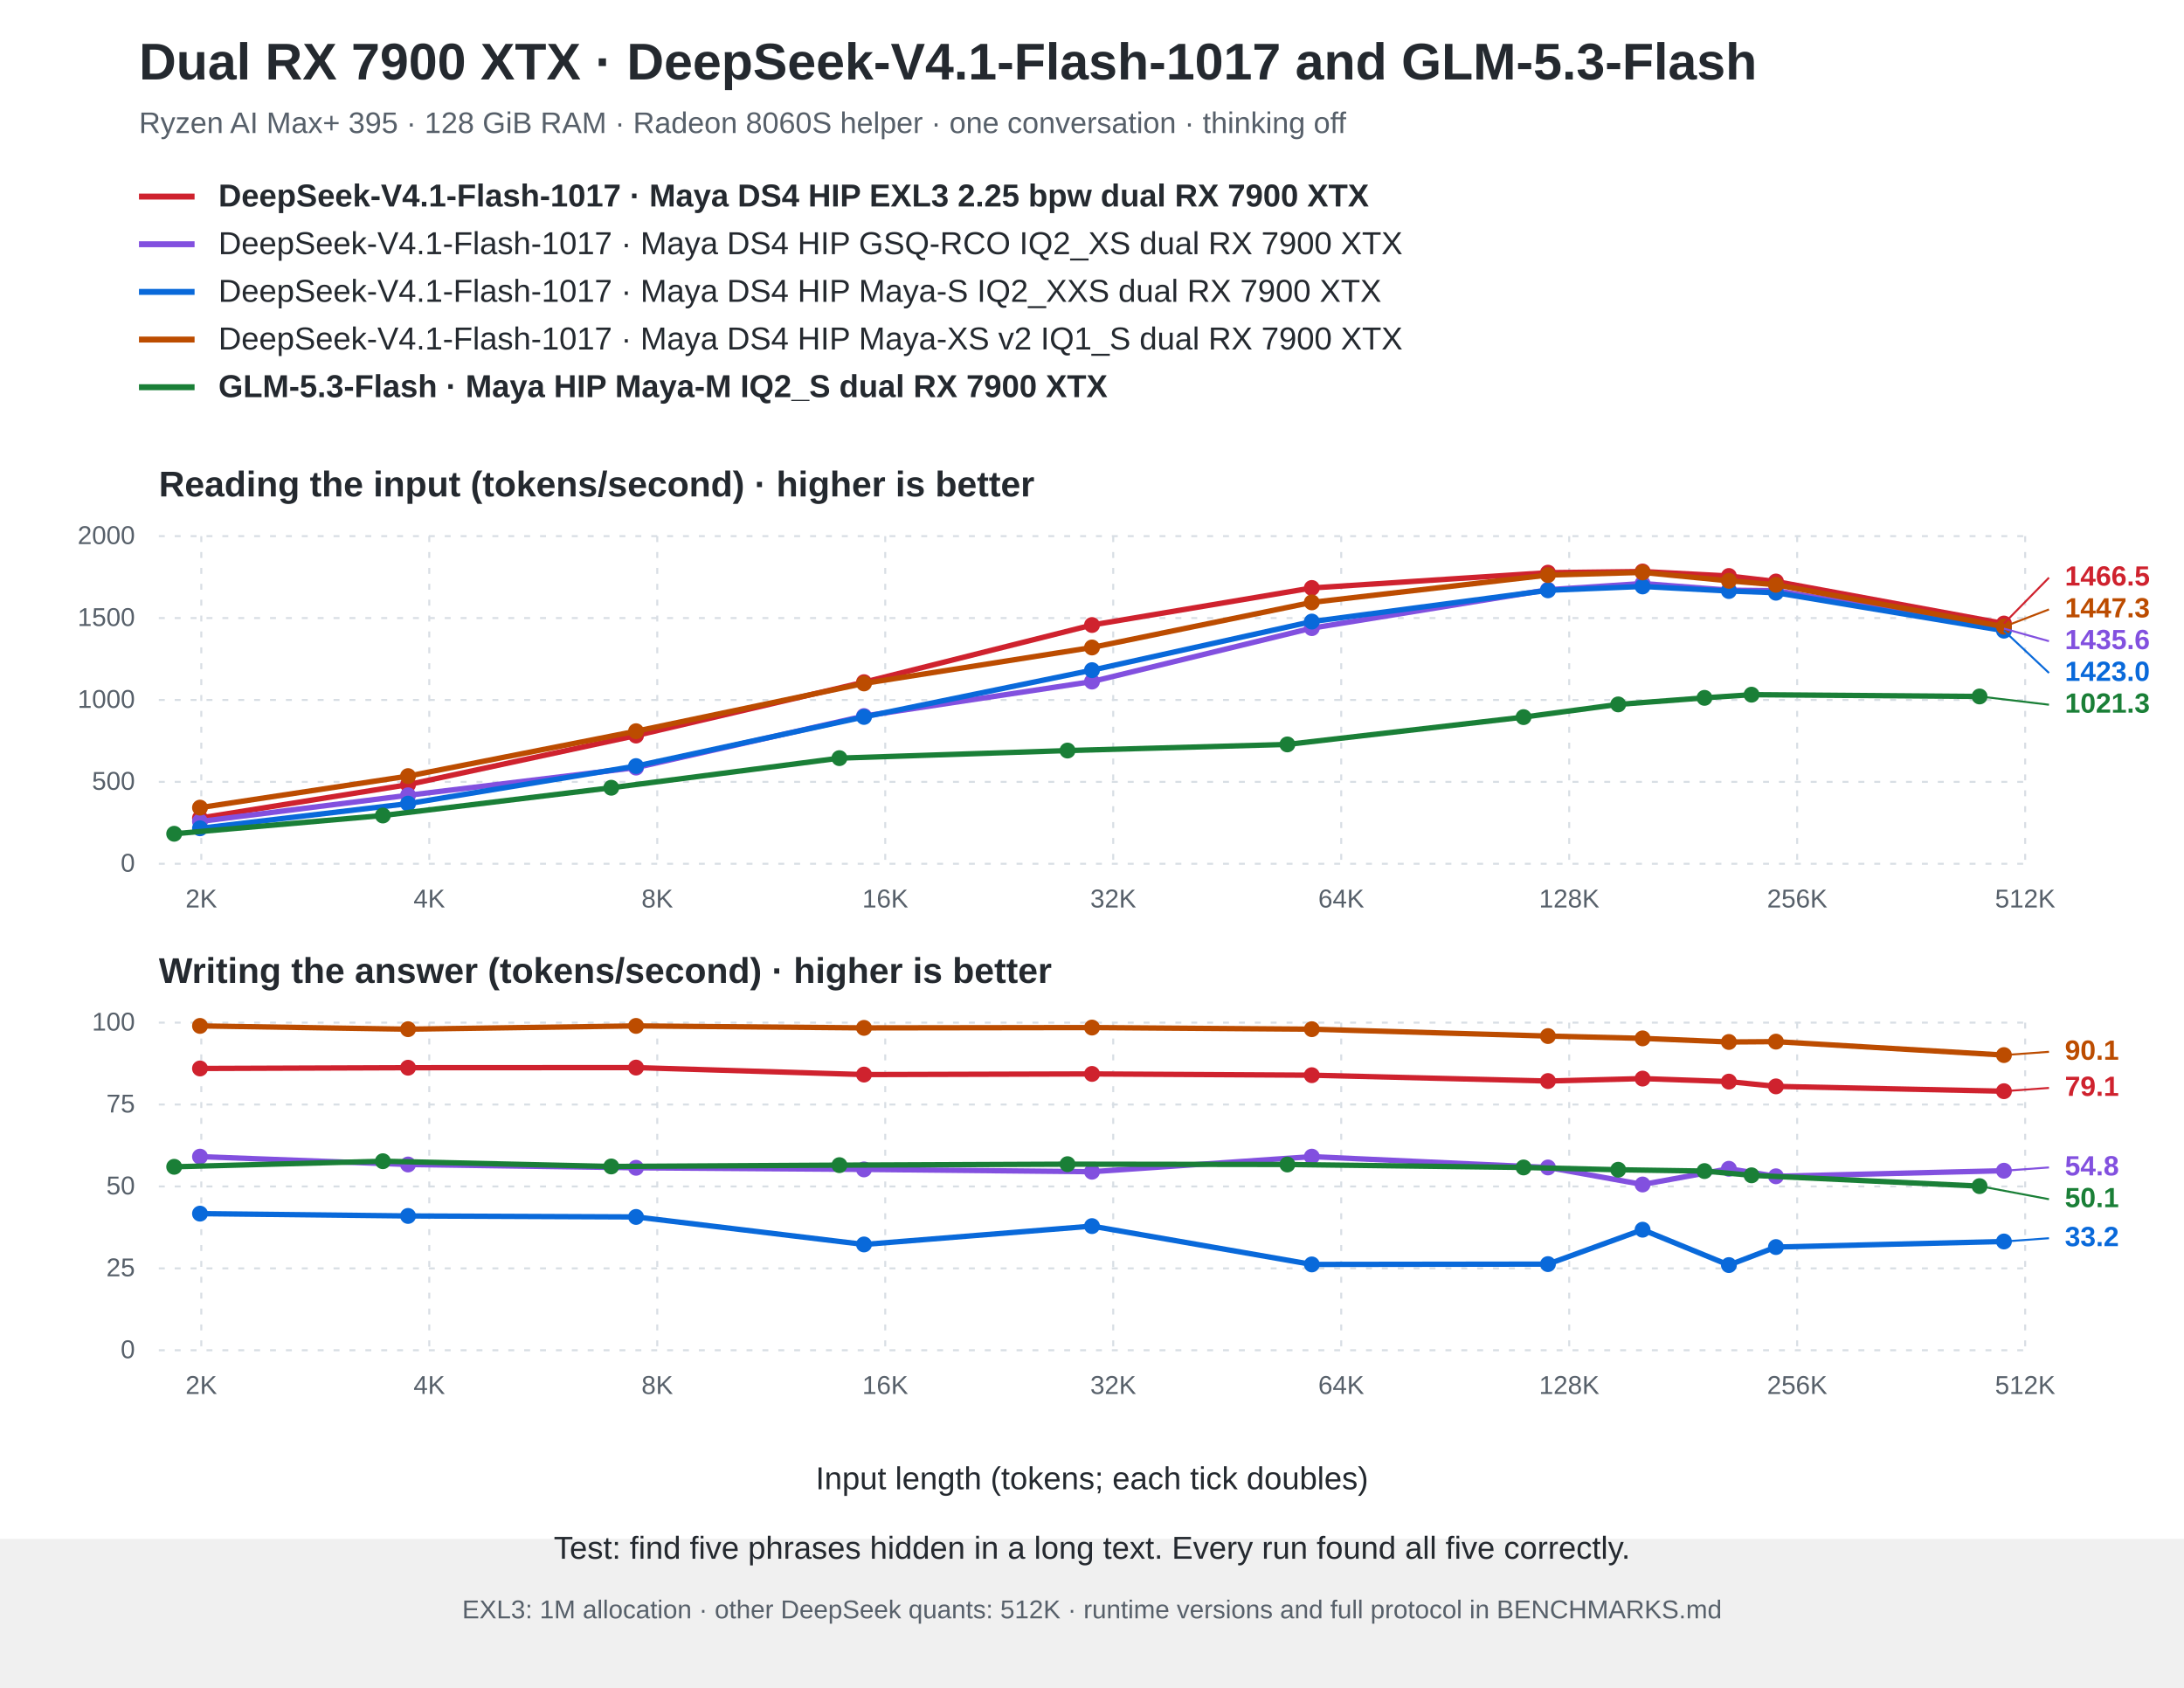
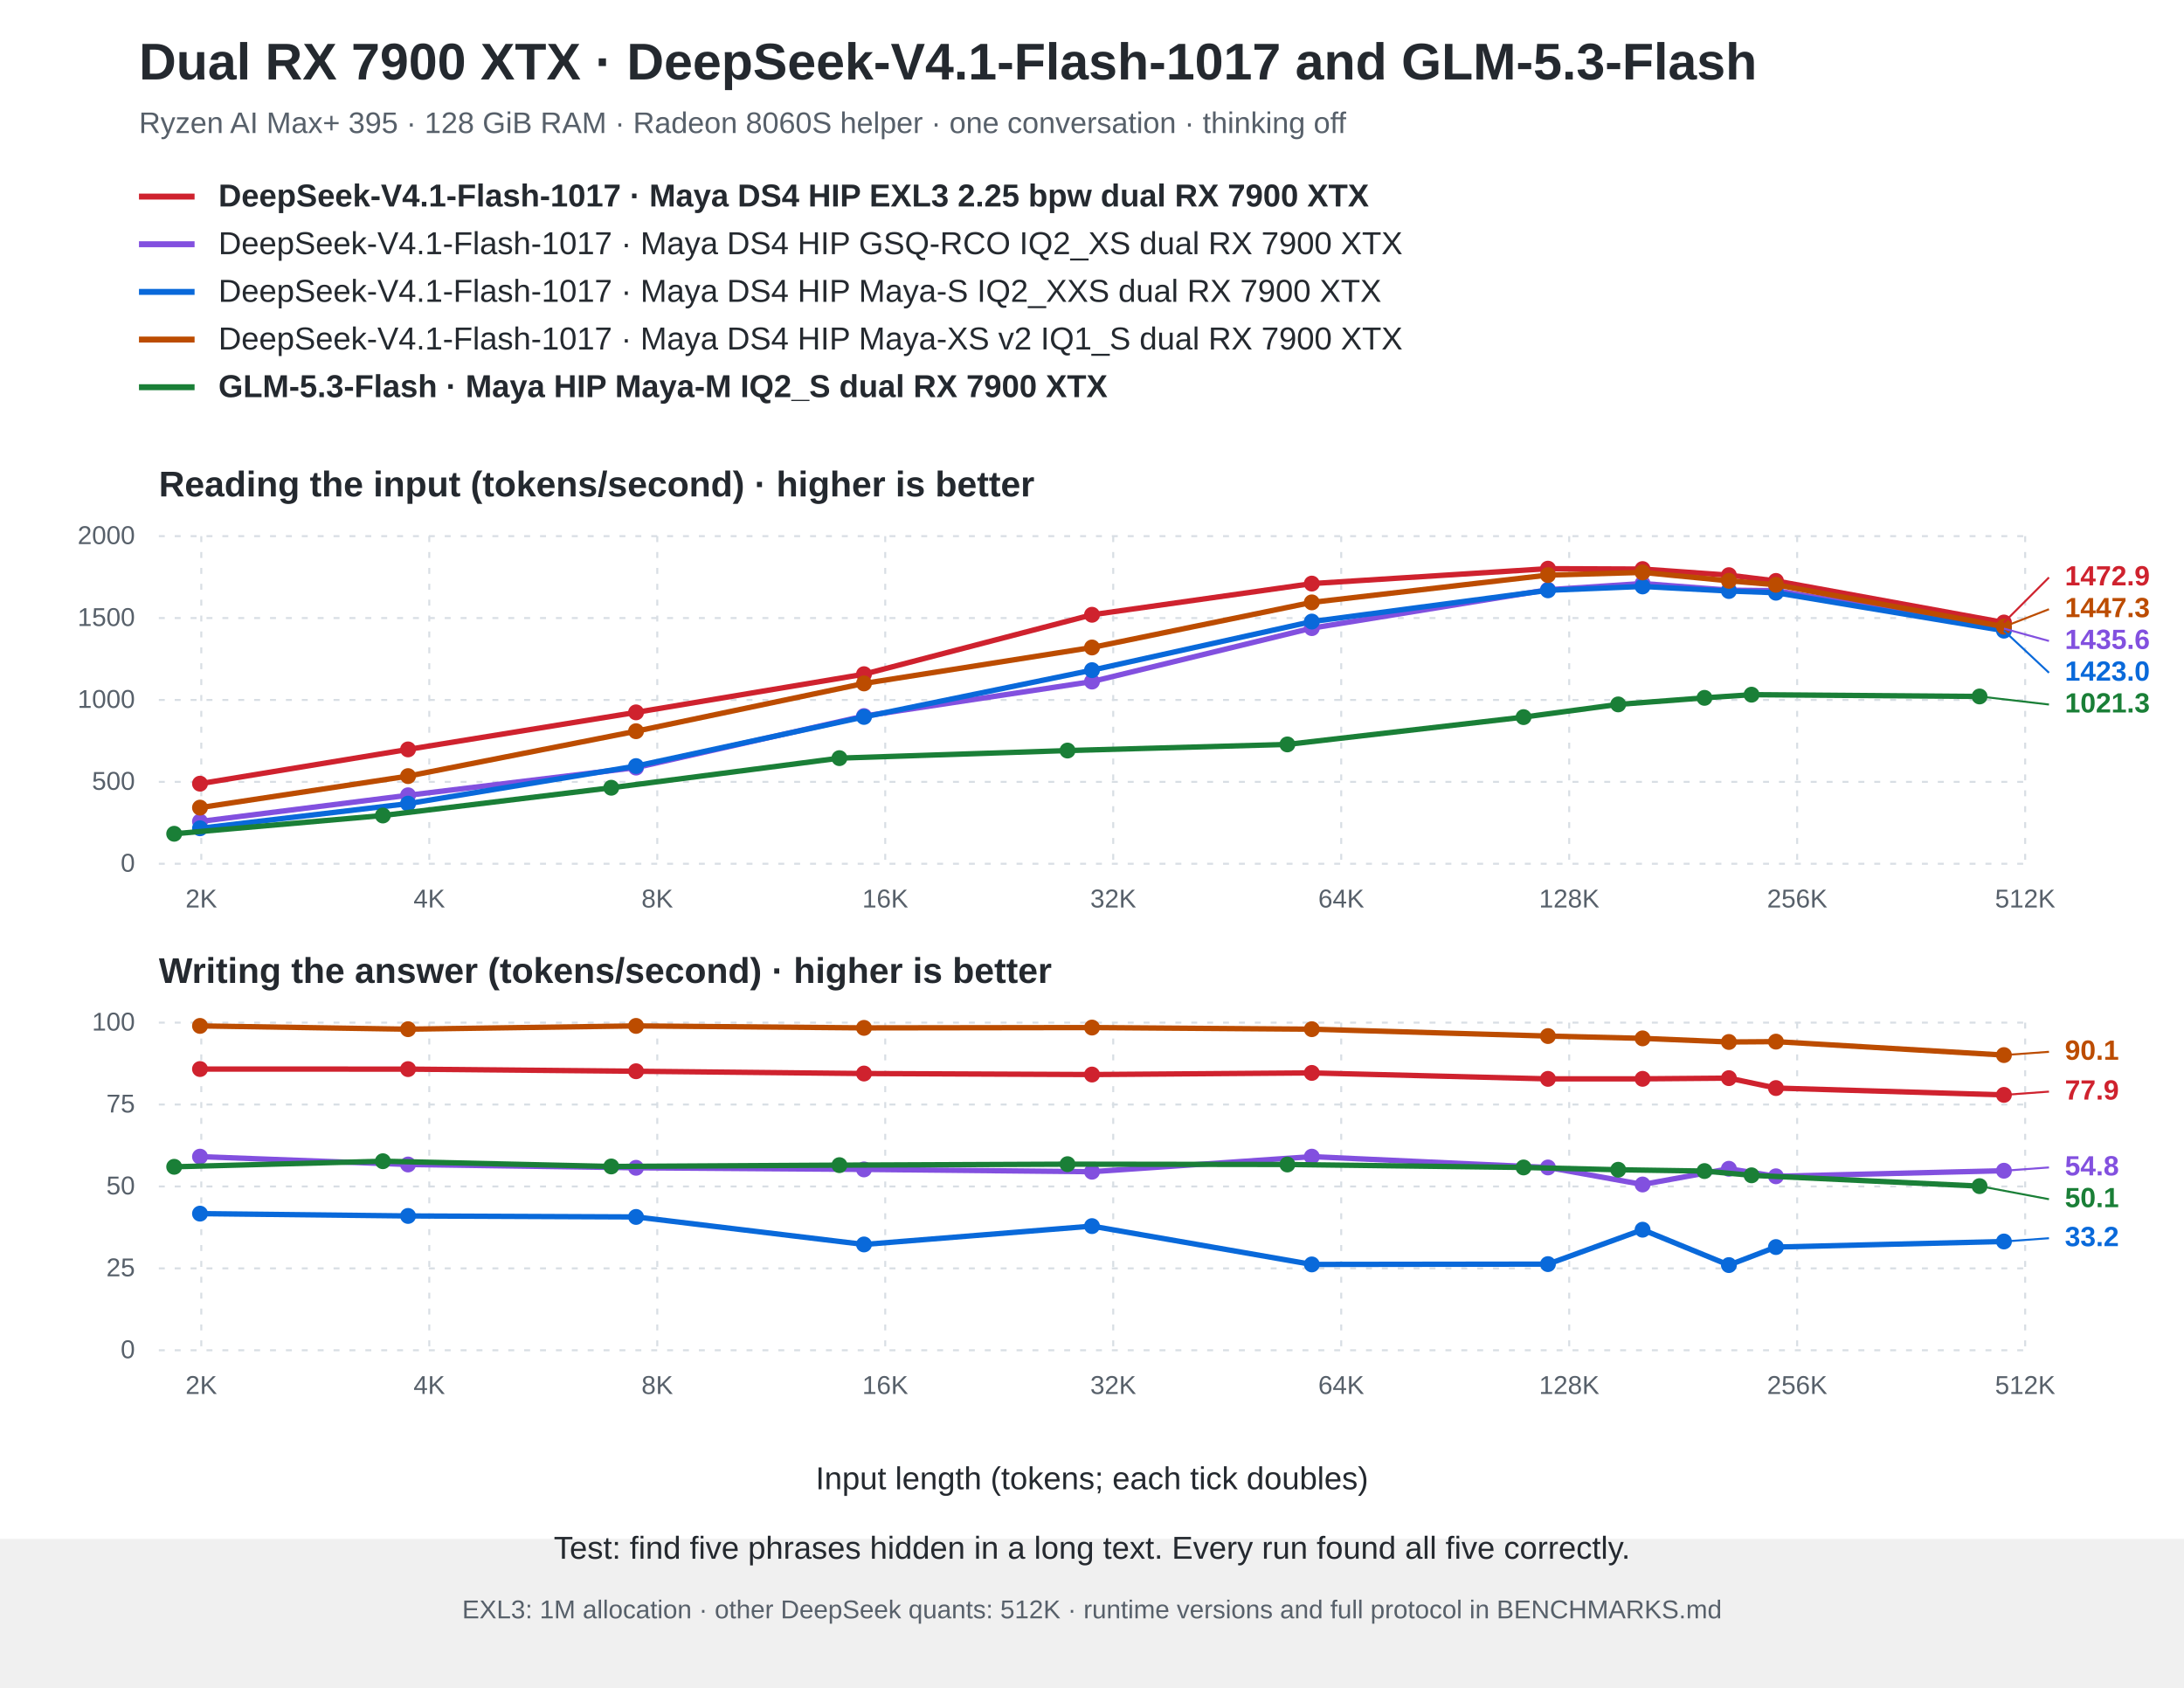
<svg xmlns="http://www.w3.org/2000/svg" viewBox="0 0 1100 850" role="img" aria-labelledby="title desc">
  <style>text{font-family:Arial,sans-serif;fill:#24292f}.title{font-size:26px;font-weight:700}.sub{font-size:15px;fill:#57606a}.label{font-size:16px}.tick{font-size:13px;fill:#57606a}.panel{font-size:18px;font-weight:700}.grid{stroke:#d8dee4;stroke-dasharray:3 5}.value{font-size:14px;font-weight:700}</style>
  <rect width="1100" height="775" fill="white" />
  <text x="70" y="40" class="title">Dual RX 7900 XTX · DeepSeek-V4.1-Flash-1017 and GLM-5.3-Flash</text>
  <text x="70" y="67" class="sub">Ryzen AI Max+ 395 · 128 GiB RAM · Radeon 8060S helper · one conversation · thinking off</text>
  <line x1="70" y1="99" x2="98" y2="99" stroke="#cf222e" stroke-width="3" />
  <text x="110" y="104" class="label" style="font-weight:700">DeepSeek-V4.1-Flash-1017 · Maya DS4 HIP EXL3 2.25 bpw dual RX 7900 XTX</text>
  <line x1="70" y1="123" x2="98" y2="123" stroke="#8250df" stroke-width="3" />
  <text x="110" y="128" class="label" style="font-weight:400">DeepSeek-V4.1-Flash-1017 · Maya DS4 HIP GSQ-RCO IQ2_XS dual RX 7900 XTX</text>
  <line x1="70" y1="147" x2="98" y2="147" stroke="#0969da" stroke-width="3" />
  <text x="110" y="152" class="label" style="font-weight:400">DeepSeek-V4.1-Flash-1017 · Maya DS4 HIP Maya-S IQ2_XXS dual RX 7900 XTX</text>
  <line x1="70" y1="171" x2="98" y2="171" stroke="#bc4c00" stroke-width="3" />
  <text x="110" y="176" class="label" style="font-weight:400">DeepSeek-V4.1-Flash-1017 · Maya DS4 HIP Maya-XS v2 IQ1_S dual RX 7900 XTX</text>
  <line x1="70" y1="195" x2="98" y2="195" stroke="#1a7f37" stroke-width="3" />
  <text x="110" y="200" class="label" style="font-weight:700">GLM-5.3-Flash · Maya HIP Maya-M IQ2_S dual RX 7900 XTX</text>
  <text x="80" y="250" class="panel">Reading the input (tokens/second) · higher is better</text>
  <line class="grid" x1="80" y1="435.00" x2="1020" y2="435.00" />
  <text class="tick" x="68" y="439.00" text-anchor="end">0</text>
  <line class="grid" x1="80" y1="393.75" x2="1020" y2="393.75" />
  <text class="tick" x="68" y="397.75" text-anchor="end">500</text>
  <line class="grid" x1="80" y1="352.50" x2="1020" y2="352.50" />
  <text class="tick" x="68" y="356.50" text-anchor="end">1000</text>
  <line class="grid" x1="80" y1="311.25" x2="1020" y2="311.25" />
  <text class="tick" x="68" y="315.25" text-anchor="end">1500</text>
  <line class="grid" x1="80" y1="270.00" x2="1020" y2="270.00" />
  <text class="tick" x="68" y="274.00" text-anchor="end">2000</text>
  <line class="grid" x1="101.38" y1="270" x2="101.38" y2="435" />
  <text class="tick" x="101.38" y="457" text-anchor="middle">2K</text>
  <line class="grid" x1="216.21" y1="270" x2="216.21" y2="435" />
  <text class="tick" x="216.21" y="457" text-anchor="middle">4K</text>
  <line class="grid" x1="331.04" y1="270" x2="331.04" y2="435" />
  <text class="tick" x="331.04" y="457" text-anchor="middle">8K</text>
  <line class="grid" x1="445.86" y1="270" x2="445.86" y2="435" />
  <text class="tick" x="445.86" y="457" text-anchor="middle">16K</text>
  <line class="grid" x1="560.69" y1="270" x2="560.69" y2="435" />
  <text class="tick" x="560.69" y="457" text-anchor="middle">32K</text>
  <line class="grid" x1="675.52" y1="270" x2="675.52" y2="435" />
  <text class="tick" x="675.52" y="457" text-anchor="middle">64K</text>
  <line class="grid" x1="790.35" y1="270" x2="790.35" y2="435" />
  <text class="tick" x="790.35" y="457" text-anchor="middle">128K</text>
  <line class="grid" x1="905.17" y1="270" x2="905.17" y2="435" />
  <text class="tick" x="905.17" y="457" text-anchor="middle">256K</text>
  <line class="grid" x1="1020.00" y1="270" x2="1020.00" y2="435" />
  <text class="tick" x="1020.00" y="457" text-anchor="middle">512K</text>
-   <path d="M100.73 411.97 L205.52 395.14 L320.35 370.43 L435.16 343.55 L550.00 314.76 L660.71 296.10 L779.65 288.40 L827.31 287.81 L870.78 290.07 L894.48 292.84 L1009.31 314.01" fill="none" stroke="#cf222e" stroke-width="2.7" />
-   <circle cx="100.73" cy="411.97" r="4" fill="#cf222e" />
-   <circle cx="205.52" cy="395.14" r="4" fill="#cf222e" />
-   <circle cx="320.35" cy="370.43" r="4" fill="#cf222e" />
-   <circle cx="435.16" cy="343.55" r="4" fill="#cf222e" />
-   <circle cx="550.00" cy="314.76" r="4" fill="#cf222e" />
-   <circle cx="660.71" cy="296.10" r="4" fill="#cf222e" />
-   <circle cx="779.65" cy="288.40" r="4" fill="#cf222e" />
-   <circle cx="827.31" cy="287.81" r="4" fill="#cf222e" />
-   <circle cx="870.78" cy="290.07" r="4" fill="#cf222e" />
-   <circle cx="894.48" cy="292.84" r="4" fill="#cf222e" />
-   <circle cx="1009.31" cy="314.01" r="4" fill="#cf222e" />
+   <path d="M100.73 394.66 L205.52 377.40 L320.35 358.75 L435.16 339.52 L550.00 309.60 L660.71 293.90 L779.65 286.38 L827.31 286.58 L870.78 289.65 L894.48 292.55 L1009.31 313.49" fill="none" stroke="#cf222e" stroke-width="2.7" />
+   <circle cx="100.73" cy="394.66" r="4" fill="#cf222e" />
+   <circle cx="205.52" cy="377.40" r="4" fill="#cf222e" />
+   <circle cx="320.35" cy="358.75" r="4" fill="#cf222e" />
+   <circle cx="435.16" cy="339.52" r="4" fill="#cf222e" />
+   <circle cx="550.00" cy="309.60" r="4" fill="#cf222e" />
+   <circle cx="660.71" cy="293.90" r="4" fill="#cf222e" />
+   <circle cx="779.65" cy="286.38" r="4" fill="#cf222e" />
+   <circle cx="827.31" cy="286.58" r="4" fill="#cf222e" />
+   <circle cx="870.78" cy="289.65" r="4" fill="#cf222e" />
+   <circle cx="894.48" cy="292.55" r="4" fill="#cf222e" />
+   <circle cx="1009.31" cy="313.49" r="4" fill="#cf222e" />
  <path d="M100.73 413.69 L205.52 400.50 L320.35 386.57 L435.16 360.61 L550.00 343.24 L660.71 316.33 L779.65 296.99 L827.31 293.86 L870.78 297.21 L894.48 297.47 L1009.31 316.56" fill="none" stroke="#8250df" stroke-width="2.7" />
  <circle cx="100.73" cy="413.69" r="4" fill="#8250df" />
  <circle cx="205.52" cy="400.50" r="4" fill="#8250df" />
  <circle cx="320.35" cy="386.57" r="4" fill="#8250df" />
  <circle cx="435.16" cy="360.61" r="4" fill="#8250df" />
  <circle cx="550.00" cy="343.24" r="4" fill="#8250df" />
  <circle cx="660.71" cy="316.33" r="4" fill="#8250df" />
  <circle cx="779.65" cy="296.99" r="4" fill="#8250df" />
  <circle cx="827.31" cy="293.86" r="4" fill="#8250df" />
  <circle cx="870.78" cy="297.21" r="4" fill="#8250df" />
  <circle cx="894.48" cy="297.47" r="4" fill="#8250df" />
  <circle cx="1009.31" cy="316.56" r="4" fill="#8250df" />
  <path d="M100.73 417.13 L205.52 404.71 L320.35 385.80 L435.16 361.05 L550.00 337.49 L660.71 313.02 L779.65 297.29 L827.31 295.34 L870.78 297.64 L894.48 298.50 L1009.31 317.60" fill="none" stroke="#0969da" stroke-width="2.7" />
  <circle cx="100.73" cy="417.13" r="4" fill="#0969da" />
  <circle cx="205.52" cy="404.71" r="4" fill="#0969da" />
  <circle cx="320.35" cy="385.80" r="4" fill="#0969da" />
  <circle cx="435.16" cy="361.05" r="4" fill="#0969da" />
  <circle cx="550.00" cy="337.49" r="4" fill="#0969da" />
  <circle cx="660.71" cy="313.02" r="4" fill="#0969da" />
  <circle cx="779.65" cy="297.29" r="4" fill="#0969da" />
  <circle cx="827.31" cy="295.34" r="4" fill="#0969da" />
  <circle cx="870.78" cy="297.64" r="4" fill="#0969da" />
  <circle cx="894.48" cy="298.50" r="4" fill="#0969da" />
  <circle cx="1009.31" cy="317.60" r="4" fill="#0969da" />
  <path d="M100.73 406.72 L205.52 390.85 L320.35 368.24 L435.16 344.18 L550.00 326.07 L660.71 303.36 L779.65 289.61 L827.31 288.27 L870.78 292.50 L894.48 294.50 L1009.31 315.60" fill="none" stroke="#bc4c00" stroke-width="2.7" />
  <circle cx="100.73" cy="406.72" r="4" fill="#bc4c00" />
  <circle cx="205.52" cy="390.85" r="4" fill="#bc4c00" />
  <circle cx="320.35" cy="368.24" r="4" fill="#bc4c00" />
  <circle cx="435.16" cy="344.18" r="4" fill="#bc4c00" />
  <circle cx="550.00" cy="326.07" r="4" fill="#bc4c00" />
  <circle cx="660.71" cy="303.36" r="4" fill="#bc4c00" />
  <circle cx="779.65" cy="289.61" r="4" fill="#bc4c00" />
  <circle cx="827.31" cy="288.27" r="4" fill="#bc4c00" />
  <circle cx="870.78" cy="292.50" r="4" fill="#bc4c00" />
  <circle cx="894.48" cy="294.50" r="4" fill="#bc4c00" />
  <circle cx="1009.31" cy="315.60" r="4" fill="#bc4c00" />
  <path d="M87.73 419.89 L192.84 410.69 L307.87 396.71 L422.78 381.80 L537.67 377.98 L648.41 374.89 L767.36 361.14 L815.03 354.74 L858.49 351.44 L882.20 349.84 L997.03 350.74" fill="none" stroke="#1a7f37" stroke-width="2.7" />
  <circle cx="87.73" cy="419.89" r="4" fill="#1a7f37" />
  <circle cx="192.84" cy="410.69" r="4" fill="#1a7f37" />
  <circle cx="307.87" cy="396.71" r="4" fill="#1a7f37" />
  <circle cx="422.78" cy="381.80" r="4" fill="#1a7f37" />
  <circle cx="537.67" cy="377.98" r="4" fill="#1a7f37" />
  <circle cx="648.41" cy="374.89" r="4" fill="#1a7f37" />
  <circle cx="767.36" cy="361.14" r="4" fill="#1a7f37" />
  <circle cx="815.03" cy="354.74" r="4" fill="#1a7f37" />
  <circle cx="858.49" cy="351.44" r="4" fill="#1a7f37" />
  <circle cx="882.20" cy="349.84" r="4" fill="#1a7f37" />
  <circle cx="997.03" cy="350.74" r="4" fill="#1a7f37" />
-   <line x1="1009.31" y1="314.01" x2="1032" y2="290.90" stroke="#cf222e" stroke-width="1" />
-   <text class="value" x="1040" y="294.90" text-anchor="start" style="fill:#cf222e">1466.5</text>
-   <line x1="1009.31" y1="315.60" x2="1032" y2="306.90" stroke="#bc4c00" stroke-width="1" />
-   <text class="value" x="1040" y="310.90" text-anchor="start" style="fill:#bc4c00">1447.3</text>
-   <line x1="1009.31" y1="316.56" x2="1032" y2="322.90" stroke="#8250df" stroke-width="1" />
-   <text class="value" x="1040" y="326.90" text-anchor="start" style="fill:#8250df">1435.6</text>
-   <line x1="1009.31" y1="317.60" x2="1032" y2="338.90" stroke="#0969da" stroke-width="1" />
-   <text class="value" x="1040" y="342.90" text-anchor="start" style="fill:#0969da">1423.0</text>
-   <line x1="997.03" y1="350.74" x2="1032" y2="354.90" stroke="#1a7f37" stroke-width="1" />
-   <text class="value" x="1040" y="358.90" text-anchor="start" style="fill:#1a7f37">1021.3</text>
+   <line x1="1009.31" y1="313.49" x2="1032" y2="290.80" stroke="#cf222e" stroke-width="1" />
+   <text class="value" x="1040" y="294.80" text-anchor="start" style="fill:#cf222e">1472.9</text>
+   <line x1="1009.31" y1="315.60" x2="1032" y2="306.80" stroke="#bc4c00" stroke-width="1" />
+   <text class="value" x="1040" y="310.80" text-anchor="start" style="fill:#bc4c00">1447.3</text>
+   <line x1="1009.31" y1="316.56" x2="1032" y2="322.80" stroke="#8250df" stroke-width="1" />
+   <text class="value" x="1040" y="326.80" text-anchor="start" style="fill:#8250df">1435.6</text>
+   <line x1="1009.31" y1="317.60" x2="1032" y2="338.80" stroke="#0969da" stroke-width="1" />
+   <text class="value" x="1040" y="342.80" text-anchor="start" style="fill:#0969da">1423.0</text>
+   <line x1="997.03" y1="350.74" x2="1032" y2="354.80" stroke="#1a7f37" stroke-width="1" />
+   <text class="value" x="1040" y="358.80" text-anchor="start" style="fill:#1a7f37">1021.3</text>
  <text x="80" y="495" class="panel">Writing the answer (tokens/second) · higher is better</text>
  <line class="grid" x1="80" y1="680.00" x2="1020" y2="680.00" />
  <text class="tick" x="68" y="684.00" text-anchor="end">0</text>
  <line class="grid" x1="80" y1="638.75" x2="1020" y2="638.75" />
  <text class="tick" x="68" y="642.75" text-anchor="end">25</text>
  <line class="grid" x1="80" y1="597.50" x2="1020" y2="597.50" />
  <text class="tick" x="68" y="601.50" text-anchor="end">50</text>
  <line class="grid" x1="80" y1="556.25" x2="1020" y2="556.25" />
  <text class="tick" x="68" y="560.25" text-anchor="end">75</text>
  <line class="grid" x1="80" y1="515.00" x2="1020" y2="515.00" />
  <text class="tick" x="68" y="519.00" text-anchor="end">100</text>
  <line class="grid" x1="101.38" y1="515" x2="101.38" y2="680" />
  <text class="tick" x="101.38" y="702" text-anchor="middle">2K</text>
  <line class="grid" x1="216.21" y1="515" x2="216.21" y2="680" />
  <text class="tick" x="216.21" y="702" text-anchor="middle">4K</text>
  <line class="grid" x1="331.04" y1="515" x2="331.04" y2="680" />
  <text class="tick" x="331.04" y="702" text-anchor="middle">8K</text>
  <line class="grid" x1="445.86" y1="515" x2="445.86" y2="680" />
  <text class="tick" x="445.86" y="702" text-anchor="middle">16K</text>
  <line class="grid" x1="560.69" y1="515" x2="560.69" y2="680" />
  <text class="tick" x="560.69" y="702" text-anchor="middle">32K</text>
  <line class="grid" x1="675.52" y1="515" x2="675.52" y2="680" />
  <text class="tick" x="675.52" y="702" text-anchor="middle">64K</text>
  <line class="grid" x1="790.35" y1="515" x2="790.35" y2="680" />
  <text class="tick" x="790.35" y="702" text-anchor="middle">128K</text>
  <line class="grid" x1="905.17" y1="515" x2="905.17" y2="680" />
  <text class="tick" x="905.17" y="702" text-anchor="middle">256K</text>
  <line class="grid" x1="1020.00" y1="515" x2="1020.00" y2="680" />
  <text class="tick" x="1020.00" y="702" text-anchor="middle">512K</text>
-   <path d="M100.73 538.08 L205.52 537.70 L320.35 537.64 L435.16 541.16 L550.00 540.83 L660.71 541.47 L779.65 544.41 L827.31 543.18 L870.78 544.70 L894.48 547.10 L1009.31 549.53" fill="none" stroke="#cf222e" stroke-width="2.7" />
-   <circle cx="100.73" cy="538.08" r="4" fill="#cf222e" />
-   <circle cx="205.52" cy="537.70" r="4" fill="#cf222e" />
-   <circle cx="320.35" cy="537.64" r="4" fill="#cf222e" />
-   <circle cx="435.16" cy="541.16" r="4" fill="#cf222e" />
-   <circle cx="550.00" cy="540.83" r="4" fill="#cf222e" />
-   <circle cx="660.71" cy="541.47" r="4" fill="#cf222e" />
-   <circle cx="779.65" cy="544.41" r="4" fill="#cf222e" />
-   <circle cx="827.31" cy="543.18" r="4" fill="#cf222e" />
-   <circle cx="870.78" cy="544.70" r="4" fill="#cf222e" />
-   <circle cx="894.48" cy="547.10" r="4" fill="#cf222e" />
-   <circle cx="1009.31" cy="549.53" r="4" fill="#cf222e" />
+   <path d="M100.73 538.37 L205.52 538.41 L320.35 539.48 L435.16 540.63 L550.00 541.14 L660.71 540.32 L779.65 543.32 L827.31 543.30 L870.78 542.95 L894.48 547.95 L1009.31 551.39" fill="none" stroke="#cf222e" stroke-width="2.7" />
+   <circle cx="100.73" cy="538.37" r="4" fill="#cf222e" />
+   <circle cx="205.52" cy="538.41" r="4" fill="#cf222e" />
+   <circle cx="320.35" cy="539.48" r="4" fill="#cf222e" />
+   <circle cx="435.16" cy="540.63" r="4" fill="#cf222e" />
+   <circle cx="550.00" cy="541.14" r="4" fill="#cf222e" />
+   <circle cx="660.71" cy="540.32" r="4" fill="#cf222e" />
+   <circle cx="779.65" cy="543.32" r="4" fill="#cf222e" />
+   <circle cx="827.31" cy="543.30" r="4" fill="#cf222e" />
+   <circle cx="870.78" cy="542.95" r="4" fill="#cf222e" />
+   <circle cx="894.48" cy="547.95" r="4" fill="#cf222e" />
+   <circle cx="1009.31" cy="551.39" r="4" fill="#cf222e" />
  <path d="M100.73 582.49 L205.52 586.44 L320.35 588.10 L435.16 588.92 L550.00 590.08 L660.71 582.49 L779.65 587.93 L827.31 596.51 L870.78 588.59 L894.48 592.38 L1009.31 589.58" fill="none" stroke="#8250df" stroke-width="2.7" />
  <circle cx="100.73" cy="582.49" r="4" fill="#8250df" />
  <circle cx="205.52" cy="586.44" r="4" fill="#8250df" />
  <circle cx="320.35" cy="588.10" r="4" fill="#8250df" />
  <circle cx="435.16" cy="588.92" r="4" fill="#8250df" />
  <circle cx="550.00" cy="590.08" r="4" fill="#8250df" />
  <circle cx="660.71" cy="582.49" r="4" fill="#8250df" />
  <circle cx="779.65" cy="587.93" r="4" fill="#8250df" />
  <circle cx="827.31" cy="596.51" r="4" fill="#8250df" />
  <circle cx="870.78" cy="588.59" r="4" fill="#8250df" />
  <circle cx="894.48" cy="592.38" r="4" fill="#8250df" />
  <circle cx="1009.31" cy="589.58" r="4" fill="#8250df" />
  <path d="M100.73 611.19 L205.52 612.35 L320.35 612.85 L435.16 626.71 L550.00 617.47 L660.71 636.77 L779.65 636.61 L827.31 619.28 L870.78 637.10 L894.48 628.02 L1009.31 625.22" fill="none" stroke="#0969da" stroke-width="2.7" />
  <circle cx="100.73" cy="611.19" r="4" fill="#0969da" />
  <circle cx="205.52" cy="612.35" r="4" fill="#0969da" />
  <circle cx="320.35" cy="612.85" r="4" fill="#0969da" />
  <circle cx="435.16" cy="626.71" r="4" fill="#0969da" />
  <circle cx="550.00" cy="617.47" r="4" fill="#0969da" />
  <circle cx="660.71" cy="636.77" r="4" fill="#0969da" />
  <circle cx="779.65" cy="636.61" r="4" fill="#0969da" />
  <circle cx="827.31" cy="619.28" r="4" fill="#0969da" />
  <circle cx="870.78" cy="637.10" r="4" fill="#0969da" />
  <circle cx="894.48" cy="628.02" r="4" fill="#0969da" />
  <circle cx="1009.31" cy="625.22" r="4" fill="#0969da" />
  <path d="M100.73 516.65 L205.52 518.30 L320.35 516.65 L435.16 517.64 L550.00 517.48 L660.71 518.30 L779.65 521.76 L827.31 522.92 L870.78 524.74 L894.48 524.57 L1009.31 531.34" fill="none" stroke="#bc4c00" stroke-width="2.7" />
  <circle cx="100.73" cy="516.65" r="4" fill="#bc4c00" />
  <circle cx="205.52" cy="518.30" r="4" fill="#bc4c00" />
  <circle cx="320.35" cy="516.65" r="4" fill="#bc4c00" />
  <circle cx="435.16" cy="517.64" r="4" fill="#bc4c00" />
  <circle cx="550.00" cy="517.48" r="4" fill="#bc4c00" />
  <circle cx="660.71" cy="518.30" r="4" fill="#bc4c00" />
  <circle cx="779.65" cy="521.76" r="4" fill="#bc4c00" />
  <circle cx="827.31" cy="522.92" r="4" fill="#bc4c00" />
  <circle cx="870.78" cy="524.74" r="4" fill="#bc4c00" />
  <circle cx="894.48" cy="524.57" r="4" fill="#bc4c00" />
  <circle cx="1009.31" cy="531.34" r="4" fill="#bc4c00" />
  <path d="M87.73 587.60 L192.84 584.79 L307.87 587.43 L422.78 586.77 L537.67 586.28 L648.41 586.44 L767.36 587.93 L815.03 589.09 L858.49 589.75 L882.20 591.89 L997.03 597.34" fill="none" stroke="#1a7f37" stroke-width="2.7" />
  <circle cx="87.73" cy="587.60" r="4" fill="#1a7f37" />
  <circle cx="192.84" cy="584.79" r="4" fill="#1a7f37" />
  <circle cx="307.87" cy="587.43" r="4" fill="#1a7f37" />
  <circle cx="422.78" cy="586.77" r="4" fill="#1a7f37" />
  <circle cx="537.67" cy="586.28" r="4" fill="#1a7f37" />
  <circle cx="648.41" cy="586.44" r="4" fill="#1a7f37" />
  <circle cx="767.36" cy="587.93" r="4" fill="#1a7f37" />
  <circle cx="815.03" cy="589.09" r="4" fill="#1a7f37" />
  <circle cx="858.49" cy="589.75" r="4" fill="#1a7f37" />
  <circle cx="882.20" cy="591.89" r="4" fill="#1a7f37" />
  <circle cx="997.03" cy="597.34" r="4" fill="#1a7f37" />
  <line x1="1009.31" y1="531.34" x2="1032" y2="529.69" stroke="#bc4c00" stroke-width="1" />
  <text class="value" x="1040" y="533.69" text-anchor="start" style="fill:#bc4c00">90.1</text>
-   <line x1="1009.31" y1="549.53" x2="1032" y2="547.88" stroke="#cf222e" stroke-width="1" />
-   <text class="value" x="1040" y="551.88" text-anchor="start" style="fill:#cf222e">79.1</text>
+   <line x1="1009.31" y1="551.39" x2="1032" y2="549.74" stroke="#cf222e" stroke-width="1" />
+   <text class="value" x="1040" y="553.74" text-anchor="start" style="fill:#cf222e">77.9</text>
  <line x1="1009.31" y1="589.58" x2="1032" y2="587.93" stroke="#8250df" stroke-width="1" />
  <text class="value" x="1040" y="591.93" text-anchor="start" style="fill:#8250df">54.8</text>
  <line x1="997.03" y1="597.34" x2="1032" y2="603.93" stroke="#1a7f37" stroke-width="1" />
  <text class="value" x="1040" y="607.93" text-anchor="start" style="fill:#1a7f37">50.1</text>
  <line x1="1009.31" y1="625.22" x2="1032" y2="623.57" stroke="#0969da" stroke-width="1" />
  <text class="value" x="1040" y="627.57" text-anchor="start" style="fill:#0969da">33.2</text>
  <text x="550" y="815" text-anchor="middle" class="tick">EXL3: 1M allocation · other DeepSeek quants: 512K · runtime versions and full protocol in BENCHMARKS.md</text>
  <text x="550" y="750" text-anchor="middle" class="label">Input length (tokens; each tick doubles)</text>
  <text x="550" y="785" text-anchor="middle" class="label">Test: find five phrases hidden in a long text. Every run found all five correctly.</text>
</svg>
